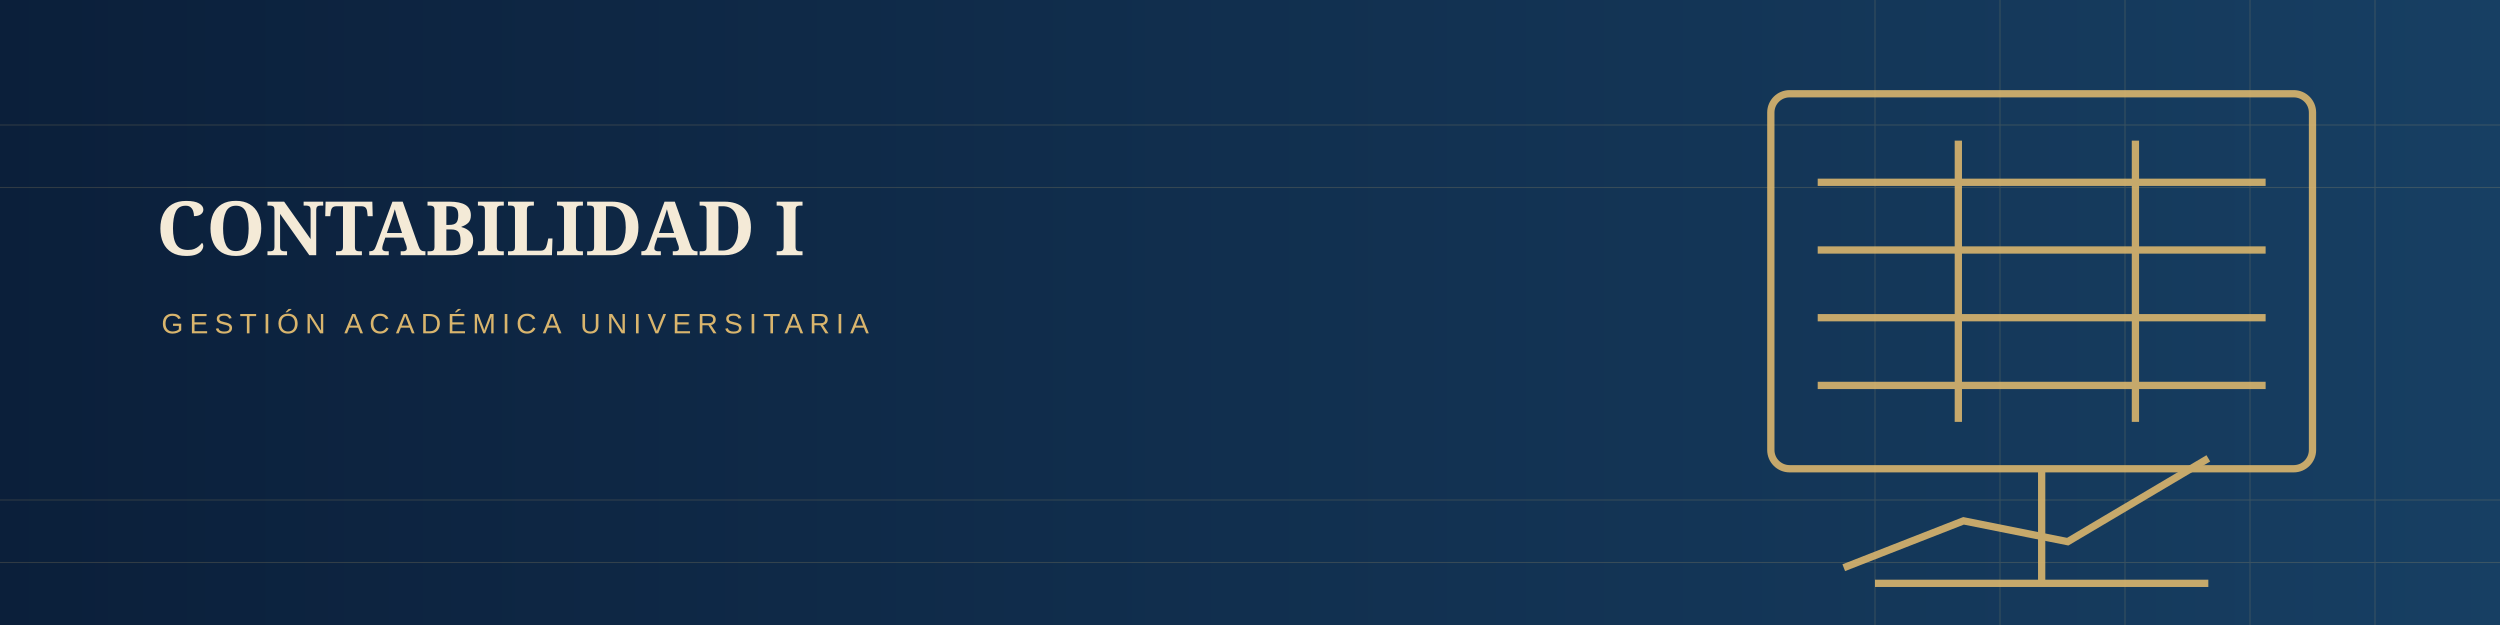
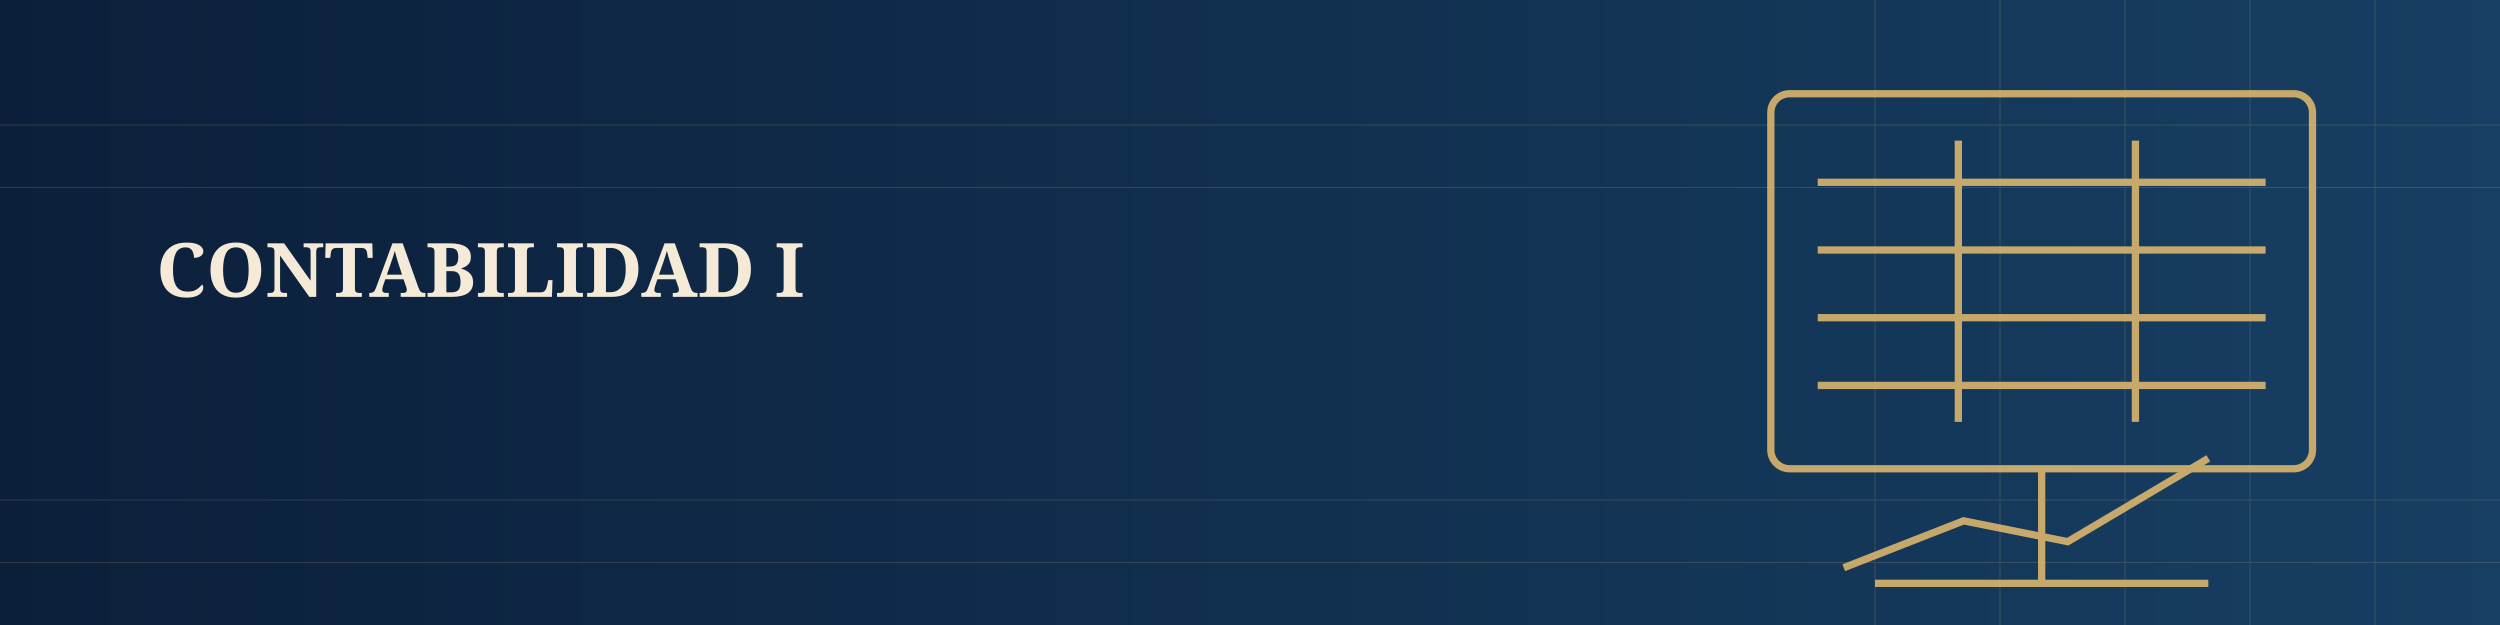
<svg xmlns="http://www.w3.org/2000/svg" viewBox="0 0 2400 600" width="2400" height="600">
  <defs>
    <linearGradient id="g" x1="0" x2="1">
      <stop stop-color="#0b1f3a" />
      <stop offset="1" stop-color="#173f63" />
    </linearGradient>
  </defs>
  <rect width="2400" height="600" fill="url(#g)" />
  <g opacity=".18" stroke="#d9b56d" fill="none">
    <path d="M0 480H2400M0 540H2400M0 120H2400M0 180H2400" />
    <path d="M1800 0V600M1920 0V600M2040 0V600M2160 0V600M2280 0V600" />
  </g>
  <g transform="translate(1700 90)" fill="none" stroke="#d9b56d" stroke-width="7" opacity=".9">
    <rect x="0" y="0" width="520" height="360" rx="18" />
    <path d="M45 85H475M45 150H475M45 215H475M45 280H475M180 45V315M350 45V315" />
    <path d="M100 470H420M260 360V470" />
    <path d="M70 455L185 410L285 430L420 350" />
  </g>
  <g fill="#f4ead7">
-     <text x="150" y="245" font-family="Georgia,serif" font-size="72" font-weight="700">CONTABILIDAD I</text>
-     <text x="155" y="320" font-family="Arial,sans-serif" font-size="27" letter-spacing="6" fill="#d9b56d">GESTIÓN ACADÉMICA UNIVERSITARIA</text>
+     <text x="150" y="285" font-family="Georgia,serif" font-size="72" font-weight="700">CONTABILIDAD I</text>
  </g>
</svg>
